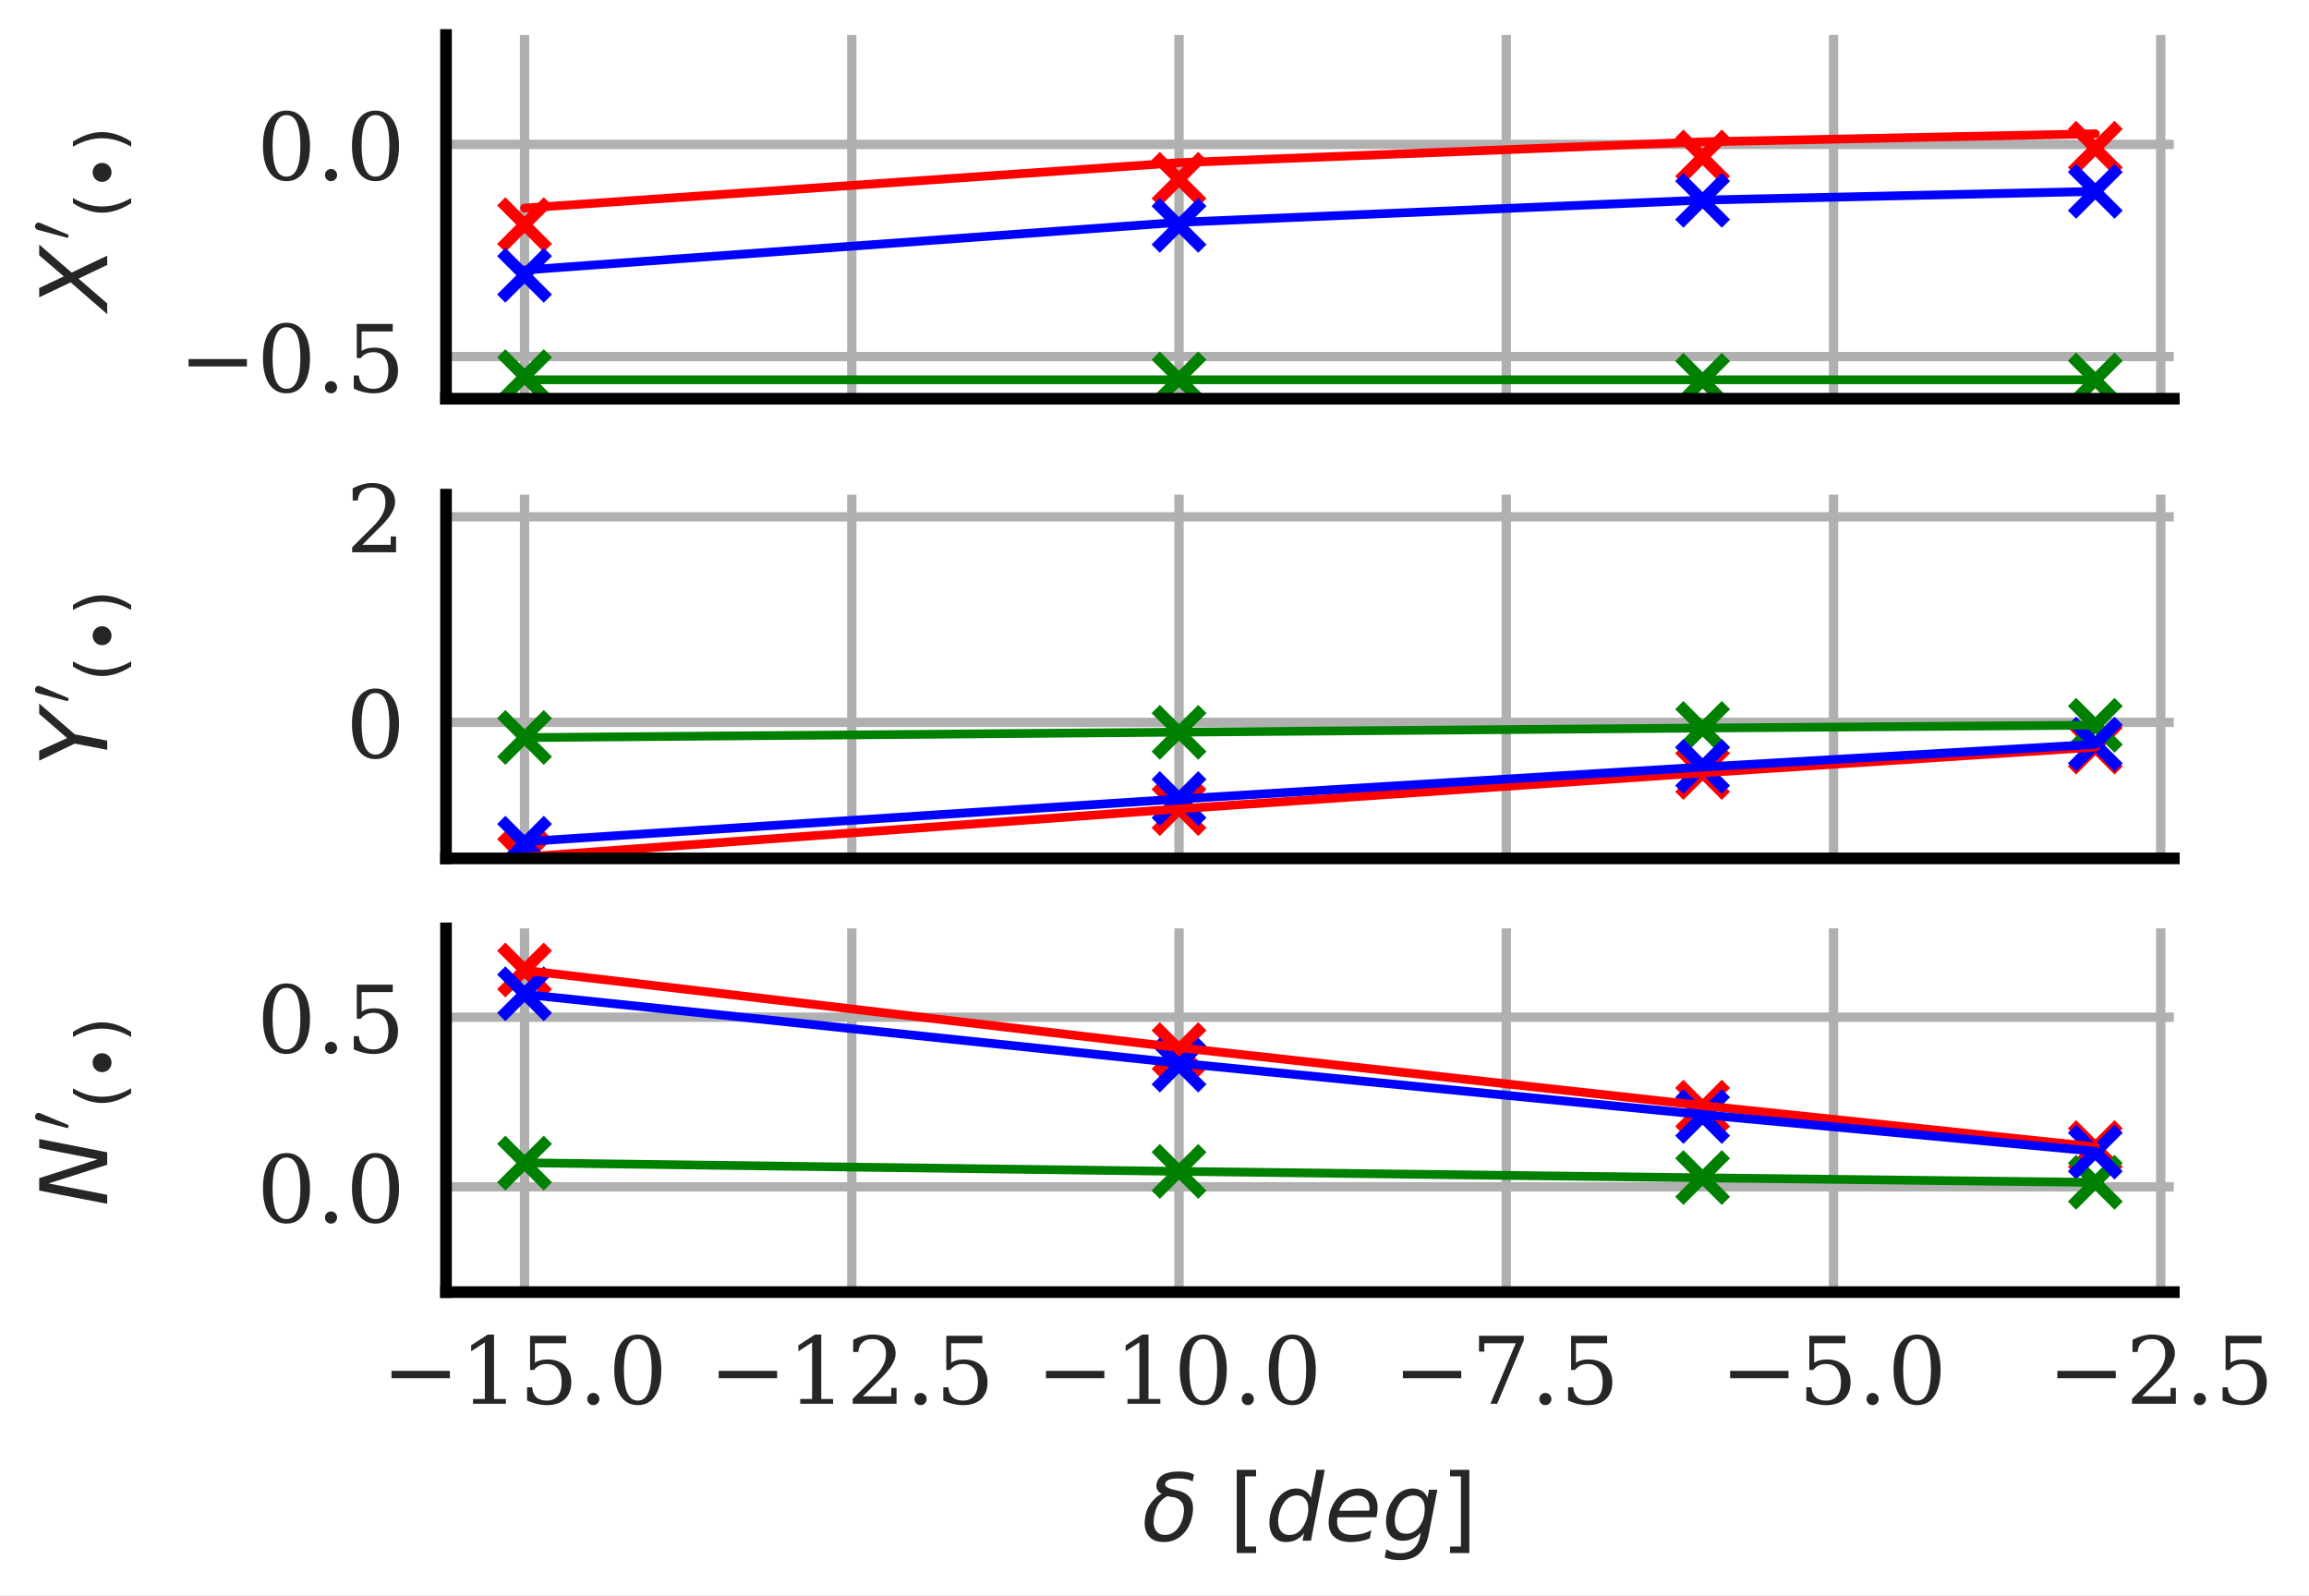
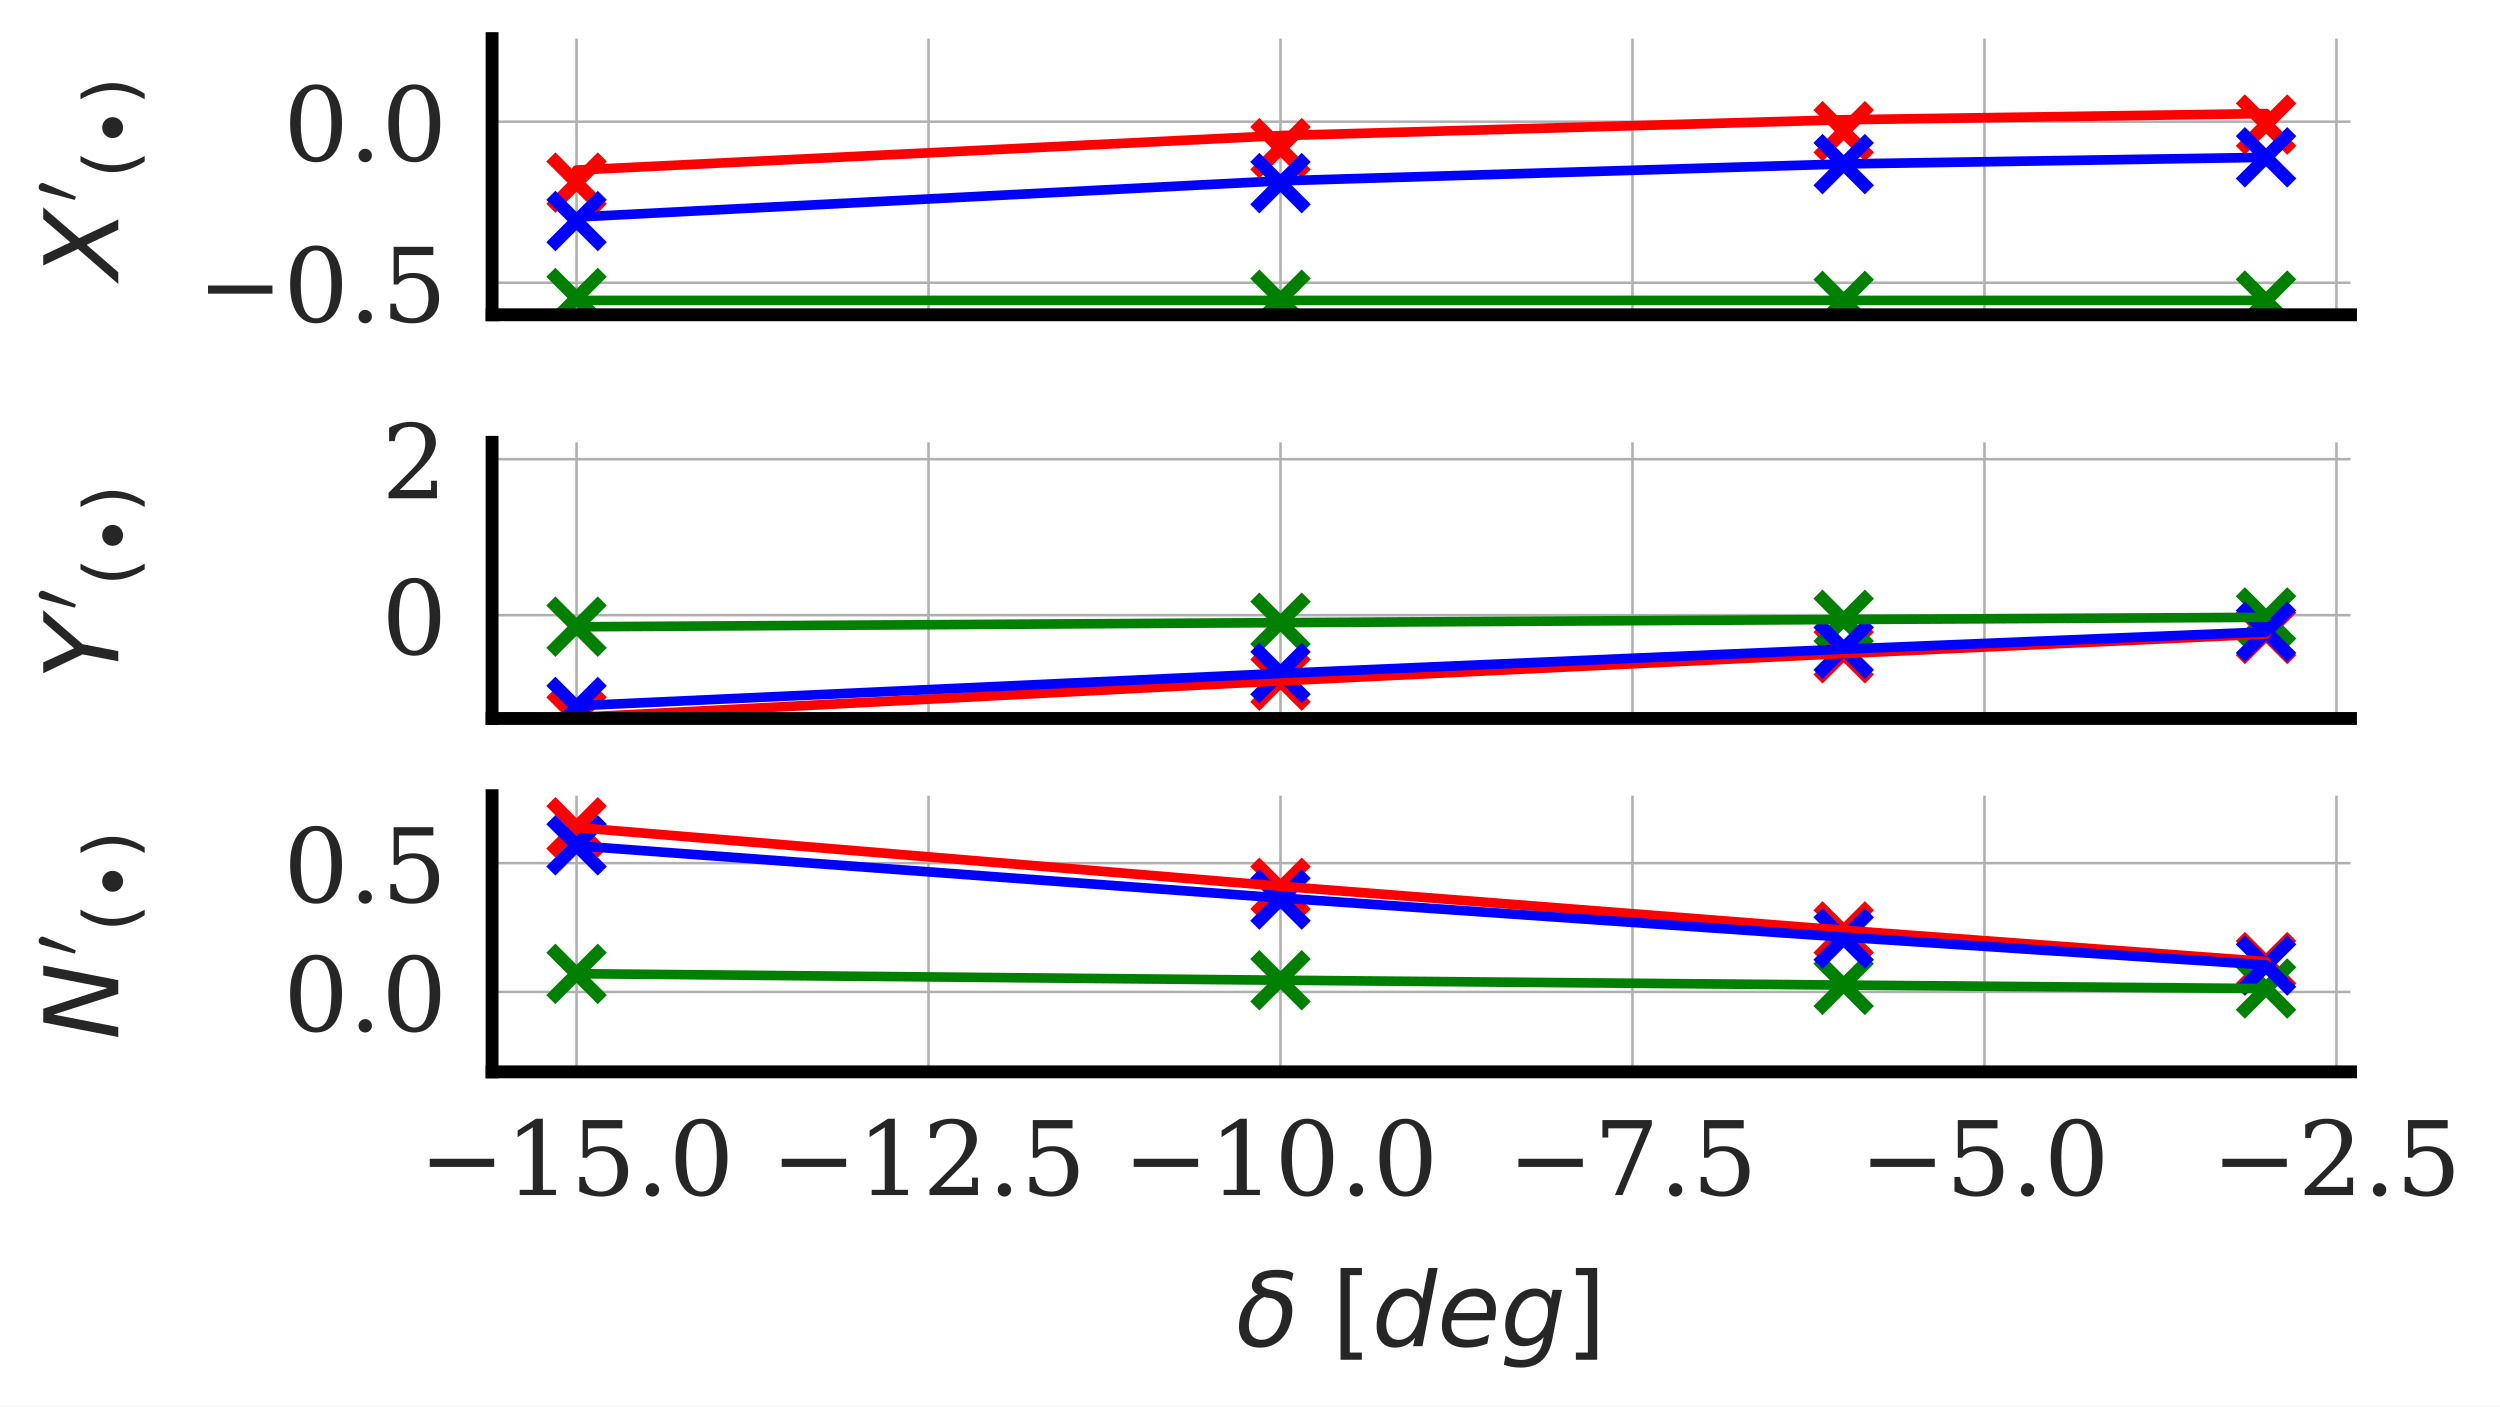
- <svg xmlns="http://www.w3.org/2000/svg" xmlns:xlink="http://www.w3.org/1999/xlink" width="198pt" height="136.8pt" viewBox="0 0 198 136.8" version="1.1">
+ <svg xmlns="http://www.w3.org/2000/svg" xmlns:xlink="http://www.w3.org/1999/xlink" width="194.31pt" height="109.312pt" viewBox="0 0 194.31 109.312" version="1.1">
  <defs>
    <style type="text/css">*{stroke-linejoin: round; stroke-linecap: butt}</style>
  </defs>
  <g id="figure_1">
    <g id="patch_1">
-       <path d="M 0 136.8  L 198 136.8  L 198 0  L 0 0  z " style="fill: #ffffff" />
+       <path d="M 0 109.312  L 194.31 109.312  L 194.31 0  L 0 0  z " style="fill: #ffffff" />
    </g>
    <g id="axes_1">
      <g id="patch_2">
-         <path d="M 38.246 34.19  L 186.409 34.19  L 186.409 3  L 38.246 3  z " style="fill: #ffffff" />
+         <path d="M 38.246 24.465  L 182.691 24.465  L 182.691 3  L 38.246 3  z " style="fill: #ffffff" />
      </g>
      <g id="matplotlib.axis_1">
        <g id="xtick_1">
          <g id="line2d_1">
-             <path d="M 44.981 34.19  L 44.981 3  " clip-path="url(#p1527bfca2c)" style="fill: none; stroke: #b0b0b0; stroke-width: 0.8; stroke-linecap: round" />
+             <path d="M 44.812 24.465  L 44.812 3  " clip-path="url(#pb68759ccdf)" style="fill: none; stroke: #b0b0b0; stroke-width: 0.2; stroke-linecap: round" />
          </g>
          <g id="line2d_2" />
        </g>
        <g id="xtick_2">
          <g id="line2d_3">
-             <path d="M 73.042 34.19  L 73.042 3  " clip-path="url(#p1527bfca2c)" style="fill: none; stroke: #b0b0b0; stroke-width: 0.8; stroke-linecap: round" />
+             <path d="M 72.169 24.465  L 72.169 3  " clip-path="url(#pb68759ccdf)" style="fill: none; stroke: #b0b0b0; stroke-width: 0.2; stroke-linecap: round" />
          </g>
          <g id="line2d_4" />
        </g>
        <g id="xtick_3">
          <g id="line2d_5">
-             <path d="M 101.103 34.19  L 101.103 3  " clip-path="url(#p1527bfca2c)" style="fill: none; stroke: #b0b0b0; stroke-width: 0.8; stroke-linecap: round" />
+             <path d="M 99.526 24.465  L 99.526 3  " clip-path="url(#pb68759ccdf)" style="fill: none; stroke: #b0b0b0; stroke-width: 0.2; stroke-linecap: round" />
          </g>
          <g id="line2d_6" />
        </g>
        <g id="xtick_4">
          <g id="line2d_7">
-             <path d="M 129.165 34.19  L 129.165 3  " clip-path="url(#p1527bfca2c)" style="fill: none; stroke: #b0b0b0; stroke-width: 0.8; stroke-linecap: round" />
+             <path d="M 126.883 24.465  L 126.883 3  " clip-path="url(#pb68759ccdf)" style="fill: none; stroke: #b0b0b0; stroke-width: 0.2; stroke-linecap: round" />
          </g>
          <g id="line2d_8" />
        </g>
        <g id="xtick_5">
          <g id="line2d_9">
-             <path d="M 157.226 34.19  L 157.226 3  " clip-path="url(#p1527bfca2c)" style="fill: none; stroke: #b0b0b0; stroke-width: 0.8; stroke-linecap: round" />
+             <path d="M 154.24 24.465  L 154.24 3  " clip-path="url(#pb68759ccdf)" style="fill: none; stroke: #b0b0b0; stroke-width: 0.2; stroke-linecap: round" />
          </g>
          <g id="line2d_10" />
        </g>
        <g id="xtick_6">
          <g id="line2d_11">
-             <path d="M 185.287 34.19  L 185.287 3  " clip-path="url(#p1527bfca2c)" style="fill: none; stroke: #b0b0b0; stroke-width: 0.8; stroke-linecap: round" />
+             <path d="M 181.597 24.465  L 181.597 3  " clip-path="url(#pb68759ccdf)" style="fill: none; stroke: #b0b0b0; stroke-width: 0.2; stroke-linecap: round" />
          </g>
          <g id="line2d_12" />
        </g>
      </g>
      <g id="matplotlib.axis_2">
        <g id="ytick_1">
          <g id="line2d_13">
-             <path d="M 38.246 30.574  L 186.409 30.574  " clip-path="url(#p1527bfca2c)" style="fill: none; stroke: #b0b0b0; stroke-width: 0.8; stroke-linecap: round" />
+             <path d="M 38.246 21.976  L 182.691 21.976  " clip-path="url(#pb68759ccdf)" style="fill: none; stroke: #b0b0b0; stroke-width: 0.2; stroke-linecap: round" />
          </g>
          <g id="line2d_14" />
          <g id="text_1">
-             <g style="fill: #262626" transform="translate(15.32024 33.61301) scale(0.08 -0.08)">
+             <g style="fill: #262626" transform="translate(15.32024 25.01578) scale(0.08 -0.08)">
              <defs>
                <path id="DejaVuSerif-2212" d="M 678 2259  L 4684 2259  L 4684 1753  L 678 1753  L 678 2259  z " transform="scale(0.015625)" />
                <path id="DejaVuSerif-30" d="M 2034 219  Q 2513 219 2750 744  Q 2988 1269 2988 2328  Q 2988 3391 2750 3916  Q 2513 4441 2034 4441  Q 1556 4441 1318 3916  Q 1081 3391 1081 2328  Q 1081 1269 1318 744  Q 1556 219 2034 219  z M 2034 -91  Q 1275 -91 848 546  Q 422 1184 422 2328  Q 422 3475 848 4112  Q 1275 4750 2034 4750  Q 2797 4750 3222 4112  Q 3647 3475 3647 2328  Q 3647 1184 3222 546  Q 2797 -91 2034 -91  z " transform="scale(0.015625)" />
                <path id="DejaVuSerif-2e" d="M 603 325  Q 603 500 722 622  Q 841 744 1019 744  Q 1191 744 1312 622  Q 1434 500 1434 325  Q 1434 153 1312 31  Q 1191 -91 1019 -91  Q 841 -91 722 29  Q 603 150 603 325  z " transform="scale(0.015625)" />
                <path id="DejaVuSerif-35" d="M 3219 4666  L 3219 4153  L 1081 4153  L 1081 2816  Q 1244 2928 1461 2984  Q 1678 3041 1947 3041  Q 2703 3041 3140 2622  Q 3578 2203 3578 1478  Q 3578 738 3136 323  Q 2694 -91 1894 -91  Q 1572 -91 1234 -12  Q 897 66 544 225  L 544 1131  L 897 1131  Q 925 688 1179 453  Q 1434 219 1894 219  Q 2388 219 2653 544  Q 2919 869 2919 1478  Q 2919 2084 2655 2407  Q 2391 2731 1894 2731  Q 1613 2731 1398 2631  Q 1184 2531 1019 2322  L 750 2322  L 750 4666  L 3219 4666  z " transform="scale(0.015625)" />
              </defs>
              <use xlink:href="#DejaVuSerif-2212" />
              <use xlink:href="#DejaVuSerif-30" x="83.789" />
              <use xlink:href="#DejaVuSerif-2e" x="147.412" />
              <use xlink:href="#DejaVuSerif-35" x="179.199" />
            </g>
          </g>
        </g>
        <g id="ytick_2">
          <g id="line2d_15">
-             <path d="M 38.246 12.381  L 186.409 12.381  " clip-path="url(#p1527bfca2c)" style="fill: none; stroke: #b0b0b0; stroke-width: 0.8; stroke-linecap: round" />
+             <path d="M 38.246 9.456  L 182.691 9.456  " clip-path="url(#pb68759ccdf)" style="fill: none; stroke: #b0b0b0; stroke-width: 0.2; stroke-linecap: round" />
          </g>
          <g id="line2d_16" />
          <g id="text_2">
-             <g style="fill: #262626" transform="translate(22.02399 15.42047) scale(0.08 -0.08)">
+             <g style="fill: #262626" transform="translate(22.02399 12.49557) scale(0.08 -0.08)">
              <use xlink:href="#DejaVuSerif-30" />
              <use xlink:href="#DejaVuSerif-2e" x="63.623" />
              <use xlink:href="#DejaVuSerif-30" x="95.41" />
            </g>
          </g>
        </g>
        <g id="text_3">
-           <g style="fill: #262626" transform="translate(9.24024 26.59511) rotate(-90) scale(0.08 -0.08)">
+           <g style="fill: #262626" transform="translate(9.24024 21.73271) rotate(-90) scale(0.08 -0.08)">
            <defs>
              <path id="DejaVuSans-Oblique-58" d="M 878 4666  L 1516 4666  L 2316 2981  L 3763 4666  L 4500 4666  L 2578 2438  L 3738 0  L 3103 0  L 2163 1966  L 459 0  L -275 0  L 1906 2509  L 878 4666  z " transform="scale(0.015625)" />
              <path id="Cmsy10-30" d="M 225 347  Q 184 359 184 409  L 966 3316  Q 1003 3434 1093 3506  Q 1184 3578 1300 3578  Q 1450 3578 1564 3479  Q 1678 3381 1678 3231  Q 1678 3166 1644 3084  L 488 319  Q 466 275 428 275  Q 394 275 320 306  Q 247 338 225 347  z " transform="scale(0.015625)" />
              <path id="DejaVuSans-28" d="M 1984 4856  Q 1566 4138 1362 3434  Q 1159 2731 1159 2009  Q 1159 1288 1364 580  Q 1569 -128 1984 -844  L 1484 -844  Q 1016 -109 783 600  Q 550 1309 550 2009  Q 550 2706 781 3412  Q 1013 4119 1484 4856  L 1984 4856  z " transform="scale(0.015625)" />
              <path id="DejaVuSans-2219" d="M 1075 2006  Q 1075 2394 1345 2661  Q 1616 2928 2009 2928  Q 2397 2928 2664 2661  Q 2931 2394 2931 2006  Q 2931 1616 2662 1347  Q 2394 1078 2003 1078  Q 1613 1078 1344 1347  Q 1075 1616 1075 2006  z " transform="scale(0.015625)" />
              <path id="DejaVuSans-29" d="M 513 4856  L 1013 4856  Q 1481 4119 1714 3412  Q 1947 2706 1947 2009  Q 1947 1309 1714 600  Q 1481 -109 1013 -844  L 513 -844  Q 928 -128 1133 580  Q 1338 1288 1338 2009  Q 1338 2731 1133 3434  Q 928 4138 513 4856  z " transform="scale(0.015625)" />
            </defs>
            <use xlink:href="#DejaVuSans-Oblique-58" transform="translate(0 0.584375)" />
            <use xlink:href="#Cmsy10-30" transform="translate(75.52263 38.86563) scale(0.7)" />
            <use xlink:href="#DejaVuSans-28" transform="translate(98.4572 -15.82188) scale(0.7)" />
            <use xlink:href="#DejaVuSans-2219" transform="translate(125.7668 -15.82188) scale(0.7)" />
            <use xlink:href="#DejaVuSans-29" transform="translate(169.5851 -15.82188) scale(0.7)" />
          </g>
        </g>
      </g>
      <g id="line2d_17">
        <defs>
-           <path id="m08613c23c7" d="M -2 2  L 2 -2  M -2 -2  L 2 2  " style="stroke: #ff0000" />
+           <path id="m7dac3beb06" d="M -2 2  L 2 -2  M -2 -2  L 2 2  " style="stroke: #ff0000" />
        </defs>
-         <g clip-path="url(#p1527bfca2c)">
-           <use xlink:href="#m08613c23c7" x="44.981" y="19.266" style="fill: #ff0000; stroke: #ff0000" />
-           <use xlink:href="#m08613c23c7" x="101.103" y="15.372" style="fill: #ff0000; stroke: #ff0000" />
-           <use xlink:href="#m08613c23c7" x="146.001" y="13.461" style="fill: #ff0000; stroke: #ff0000" />
-           <use xlink:href="#m08613c23c7" x="179.675" y="12.711" style="fill: #ff0000; stroke: #ff0000" />
+         <g clip-path="url(#pb68759ccdf)">
+           <use xlink:href="#m7dac3beb06" x="44.812" y="14.194" style="fill: #ff0000; stroke: #ff0000" />
+           <use xlink:href="#m7dac3beb06" x="99.526" y="11.515" style="fill: #ff0000; stroke: #ff0000" />
+           <use xlink:href="#m7dac3beb06" x="143.297" y="10.199" style="fill: #ff0000; stroke: #ff0000" />
+           <use xlink:href="#m7dac3beb06" x="176.125" y="9.683" style="fill: #ff0000; stroke: #ff0000" />
        </g>
      </g>
      <g id="line2d_18">
        <defs>
-           <path id="mf0e6bd041f" d="M -2 2  L 2 -2  M -2 -2  L 2 2  " style="stroke: #008000" />
+           <path id="m45fea2bb9d" d="M -2 2  L 2 -2  M -2 -2  L 2 2  " style="stroke: #008000" />
        </defs>
-         <g clip-path="url(#p1527bfca2c)">
-           <use xlink:href="#mf0e6bd041f" x="44.981" y="32.297" style="fill: #008000; stroke: #008000" />
-           <use xlink:href="#mf0e6bd041f" x="101.103" y="32.495" style="fill: #008000; stroke: #008000" />
-           <use xlink:href="#mf0e6bd041f" x="146.001" y="32.618" style="fill: #008000; stroke: #008000" />
-           <use xlink:href="#mf0e6bd041f" x="179.675" y="32.587" style="fill: #008000; stroke: #008000" />
+         <g clip-path="url(#pb68759ccdf)">
+           <use xlink:href="#m45fea2bb9d" x="44.812" y="23.162" style="fill: #008000; stroke: #008000" />
+           <use xlink:href="#m45fea2bb9d" x="99.526" y="23.299" style="fill: #008000; stroke: #008000" />
+           <use xlink:href="#m45fea2bb9d" x="143.297" y="23.383" style="fill: #008000; stroke: #008000" />
+           <use xlink:href="#m45fea2bb9d" x="176.125" y="23.362" style="fill: #008000; stroke: #008000" />
        </g>
      </g>
      <g id="line2d_19">
        <defs>
-           <path id="md9a1847c70" d="M -2 2  L 2 -2  M -2 -2  L 2 2  " style="stroke: #0000ff" />
+           <path id="md693ff957e" d="M -2 2  L 2 -2  M -2 -2  L 2 2  " style="stroke: #0000ff" />
        </defs>
-         <g clip-path="url(#p1527bfca2c)">
-           <use xlink:href="#md9a1847c70" x="44.981" y="23.605" style="fill: #0000ff; stroke: #0000ff" />
-           <use xlink:href="#md9a1847c70" x="101.103" y="19.323" style="fill: #0000ff; stroke: #0000ff" />
-           <use xlink:href="#md9a1847c70" x="146.001" y="17.177" style="fill: #0000ff; stroke: #0000ff" />
-           <use xlink:href="#md9a1847c70" x="179.675" y="16.407" style="fill: #0000ff; stroke: #0000ff" />
+         <g clip-path="url(#pb68759ccdf)">
+           <use xlink:href="#md693ff957e" x="44.812" y="17.18" style="fill: #0000ff; stroke: #0000ff" />
+           <use xlink:href="#md693ff957e" x="99.526" y="14.234" style="fill: #0000ff; stroke: #0000ff" />
+           <use xlink:href="#md693ff957e" x="143.297" y="12.757" style="fill: #0000ff; stroke: #0000ff" />
+           <use xlink:href="#md693ff957e" x="176.125" y="12.227" style="fill: #0000ff; stroke: #0000ff" />
        </g>
      </g>
      <g id="line2d_20">
-         <path d="M 44.981 17.844  L 101.103 13.951  L 146.001 12.164  L 179.675 11.47  " clip-path="url(#p1527bfca2c)" style="fill: none; stroke: #ff0000; stroke-width: 0.75; stroke-linecap: round" />
+         <path d="M 44.812 13.216  L 99.526 10.537  L 143.297 9.307  L 176.125 8.829  " clip-path="url(#pb68759ccdf)" style="fill: none; stroke: #ff0000; stroke-width: 0.75; stroke-linecap: round" />
      </g>
      <g id="line2d_21">
-         <path d="M 44.981 32.567  L 101.103 32.567  L 146.001 32.567  L 179.675 32.567  " clip-path="url(#p1527bfca2c)" style="fill: none; stroke: #008000; stroke-width: 0.75; stroke-linecap: round" />
+         <path d="M 44.812 23.348  L 99.526 23.348  L 143.297 23.348  L 176.125 23.348  " clip-path="url(#pb68759ccdf)" style="fill: none; stroke: #008000; stroke-width: 0.75; stroke-linecap: round" />
      </g>
      <g id="line2d_22">
-         <path d="M 44.981 23.155  L 101.103 19.062  L 146.001 17.158  L 179.675 16.411  " clip-path="url(#p1527bfca2c)" style="fill: none; stroke: #0000ff; stroke-width: 0.75; stroke-linecap: round" />
+         <path d="M 44.812 16.871  L 99.526 14.054  L 143.297 12.743  L 176.125 12.229  " clip-path="url(#pb68759ccdf)" style="fill: none; stroke: #0000ff; stroke-width: 0.75; stroke-linecap: round" />
      </g>
      <g id="patch_3">
-         <path d="M 38.246 34.19  L 38.246 3  " style="fill: none; stroke: #000000; stroke-linejoin: miter; stroke-linecap: square" />
+         <path d="M 38.246 24.465  L 38.246 3  " style="fill: none; stroke: #000000; stroke-linejoin: miter; stroke-linecap: square" />
      </g>
      <g id="patch_4">
-         <path d="M 38.246 34.19  L 186.409 34.19  " style="fill: none; stroke: #000000; stroke-linejoin: miter; stroke-linecap: square" />
+         <path d="M 38.246 24.465  L 182.691 24.465  " style="fill: none; stroke: #000000; stroke-linejoin: miter; stroke-linecap: square" />
      </g>
    </g>
    <g id="axes_2">
      <g id="patch_5">
-         <path d="M 38.246 73.607  L 186.409 73.607  L 186.409 42.417  L 38.246 42.417  z " style="fill: #ffffff" />
+         <path d="M 38.246 55.843  L 182.691 55.843  L 182.691 34.378  L 38.246 34.378  z " style="fill: #ffffff" />
      </g>
      <g id="matplotlib.axis_3">
        <g id="xtick_7">
          <g id="line2d_23">
-             <path d="M 44.981 73.607  L 44.981 42.417  " clip-path="url(#p1e0fc06518)" style="fill: none; stroke: #b0b0b0; stroke-width: 0.8; stroke-linecap: round" />
+             <path d="M 44.812 55.843  L 44.812 34.378  " clip-path="url(#p99aa8be9e6)" style="fill: none; stroke: #b0b0b0; stroke-width: 0.2; stroke-linecap: round" />
          </g>
          <g id="line2d_24" />
        </g>
        <g id="xtick_8">
          <g id="line2d_25">
-             <path d="M 73.042 73.607  L 73.042 42.417  " clip-path="url(#p1e0fc06518)" style="fill: none; stroke: #b0b0b0; stroke-width: 0.8; stroke-linecap: round" />
+             <path d="M 72.169 55.843  L 72.169 34.378  " clip-path="url(#p99aa8be9e6)" style="fill: none; stroke: #b0b0b0; stroke-width: 0.2; stroke-linecap: round" />
          </g>
          <g id="line2d_26" />
        </g>
        <g id="xtick_9">
          <g id="line2d_27">
-             <path d="M 101.103 73.607  L 101.103 42.417  " clip-path="url(#p1e0fc06518)" style="fill: none; stroke: #b0b0b0; stroke-width: 0.8; stroke-linecap: round" />
+             <path d="M 99.526 55.843  L 99.526 34.378  " clip-path="url(#p99aa8be9e6)" style="fill: none; stroke: #b0b0b0; stroke-width: 0.2; stroke-linecap: round" />
          </g>
          <g id="line2d_28" />
        </g>
        <g id="xtick_10">
          <g id="line2d_29">
-             <path d="M 129.165 73.607  L 129.165 42.417  " clip-path="url(#p1e0fc06518)" style="fill: none; stroke: #b0b0b0; stroke-width: 0.8; stroke-linecap: round" />
+             <path d="M 126.883 55.843  L 126.883 34.378  " clip-path="url(#p99aa8be9e6)" style="fill: none; stroke: #b0b0b0; stroke-width: 0.2; stroke-linecap: round" />
          </g>
          <g id="line2d_30" />
        </g>
        <g id="xtick_11">
          <g id="line2d_31">
-             <path d="M 157.226 73.607  L 157.226 42.417  " clip-path="url(#p1e0fc06518)" style="fill: none; stroke: #b0b0b0; stroke-width: 0.8; stroke-linecap: round" />
+             <path d="M 154.24 55.843  L 154.24 34.378  " clip-path="url(#p99aa8be9e6)" style="fill: none; stroke: #b0b0b0; stroke-width: 0.2; stroke-linecap: round" />
          </g>
          <g id="line2d_32" />
        </g>
        <g id="xtick_12">
          <g id="line2d_33">
-             <path d="M 185.287 73.607  L 185.287 42.417  " clip-path="url(#p1e0fc06518)" style="fill: none; stroke: #b0b0b0; stroke-width: 0.8; stroke-linecap: round" />
+             <path d="M 181.597 55.843  L 181.597 34.378  " clip-path="url(#p99aa8be9e6)" style="fill: none; stroke: #b0b0b0; stroke-width: 0.2; stroke-linecap: round" />
          </g>
          <g id="line2d_34" />
        </g>
      </g>
      <g id="matplotlib.axis_4">
        <g id="ytick_3">
          <g id="line2d_35">
-             <path d="M 38.246 61.939  L 186.409 61.939  " clip-path="url(#p1e0fc06518)" style="fill: none; stroke: #b0b0b0; stroke-width: 0.8; stroke-linecap: round" />
+             <path d="M 38.246 47.814  L 182.691 47.814  " clip-path="url(#p99aa8be9e6)" style="fill: none; stroke: #b0b0b0; stroke-width: 0.2; stroke-linecap: round" />
          </g>
          <g id="line2d_36" />
          <g id="text_4">
-             <g style="fill: #262626" transform="translate(29.65649 64.97863) scale(0.08 -0.08)">
+             <g style="fill: #262626" transform="translate(29.65649 50.85292) scale(0.08 -0.08)">
              <use xlink:href="#DejaVuSerif-30" />
            </g>
          </g>
        </g>
        <g id="ytick_4">
          <g id="line2d_37">
-             <path d="M 38.246 44.319  L 186.409 44.319  " clip-path="url(#p1e0fc06518)" style="fill: none; stroke: #b0b0b0; stroke-width: 0.8; stroke-linecap: round" />
+             <path d="M 38.246 35.687  L 182.691 35.687  " clip-path="url(#p99aa8be9e6)" style="fill: none; stroke: #b0b0b0; stroke-width: 0.2; stroke-linecap: round" />
          </g>
          <g id="line2d_38" />
          <g id="text_5">
-             <g style="fill: #262626" transform="translate(29.65649 47.35804) scale(0.08 -0.08)">
+             <g style="fill: #262626" transform="translate(29.65649 38.72634) scale(0.08 -0.08)">
              <defs>
                <path id="DejaVuSerif-32" d="M 819 3553  L 469 3553  L 469 4384  Q 803 4563 1142 4656  Q 1481 4750 1806 4750  Q 2534 4750 2956 4397  Q 3378 4044 3378 3438  Q 3378 2753 2422 1800  Q 2347 1728 2309 1691  L 1131 513  L 3078 513  L 3078 1088  L 3444 1088  L 3444 0  L 434 0  L 434 341  L 1850 1753  Q 2319 2222 2519 2614  Q 2719 3006 2719 3438  Q 2719 3909 2473 4175  Q 2228 4441 1797 4441  Q 1350 4441 1106 4219  Q 863 3997 819 3553  z " transform="scale(0.015625)" />
              </defs>
              <use xlink:href="#DejaVuSerif-32" />
            </g>
          </g>
        </g>
        <g id="text_6">
-           <g style="fill: #262626" transform="translate(9.24024 65.73218) rotate(-90) scale(0.08 -0.08)">
+           <g style="fill: #262626" transform="translate(9.24024 52.83091) rotate(-90) scale(0.08 -0.08)">
            <defs>
              <path id="DejaVuSans-Oblique-59" d="M 403 4666  L 1081 4666  L 1953 2747  L 3616 4666  L 4325 4666  L 2209 2222  L 1778 0  L 1147 0  L 1575 2222  L 403 4666  z " transform="scale(0.015625)" />
            </defs>
            <use xlink:href="#DejaVuSans-Oblique-59" transform="translate(0 0.584375)" />
            <use xlink:href="#Cmsy10-30" transform="translate(68.10076 38.86563) scale(0.7)" />
            <use xlink:href="#DejaVuSans-28" transform="translate(91.03533 -15.82188) scale(0.7)" />
            <use xlink:href="#DejaVuSans-2219" transform="translate(118.3449 -15.82188) scale(0.7)" />
            <use xlink:href="#DejaVuSans-29" transform="translate(162.1633 -15.82188) scale(0.7)" />
          </g>
        </g>
      </g>
      <g id="line2d_39">
-         <g clip-path="url(#p1e0fc06518)">
-           <use xlink:href="#m08613c23c7" x="44.981" y="73.607" style="fill: #ff0000; stroke: #ff0000" />
-           <use xlink:href="#m08613c23c7" x="101.103" y="69.336" style="fill: #ff0000; stroke: #ff0000" />
-           <use xlink:href="#m08613c23c7" x="146.001" y="66.242" style="fill: #ff0000; stroke: #ff0000" />
-           <use xlink:href="#m08613c23c7" x="179.675" y="64.062" style="fill: #ff0000; stroke: #ff0000" />
+         <g clip-path="url(#p99aa8be9e6)">
+           <use xlink:href="#m7dac3beb06" x="44.812" y="55.843" style="fill: #ff0000; stroke: #ff0000" />
+           <use xlink:href="#m7dac3beb06" x="99.526" y="52.904" style="fill: #ff0000; stroke: #ff0000" />
+           <use xlink:href="#m7dac3beb06" x="143.297" y="50.775" style="fill: #ff0000; stroke: #ff0000" />
+           <use xlink:href="#m7dac3beb06" x="176.125" y="49.274" style="fill: #ff0000; stroke: #ff0000" />
        </g>
      </g>
      <g id="line2d_40">
-         <g clip-path="url(#p1e0fc06518)">
-           <use xlink:href="#mf0e6bd041f" x="44.981" y="63.239" style="fill: #008000; stroke: #008000" />
-           <use xlink:href="#mf0e6bd041f" x="101.103" y="62.799" style="fill: #008000; stroke: #008000" />
-           <use xlink:href="#mf0e6bd041f" x="146.001" y="62.462" style="fill: #008000; stroke: #008000" />
-           <use xlink:href="#mf0e6bd041f" x="179.675" y="62.194" style="fill: #008000; stroke: #008000" />
+         <g clip-path="url(#p99aa8be9e6)">
+           <use xlink:href="#m45fea2bb9d" x="44.812" y="48.708" style="fill: #008000; stroke: #008000" />
+           <use xlink:href="#m45fea2bb9d" x="99.526" y="48.405" style="fill: #008000; stroke: #008000" />
+           <use xlink:href="#m45fea2bb9d" x="143.297" y="48.173" style="fill: #008000; stroke: #008000" />
+           <use xlink:href="#m45fea2bb9d" x="176.125" y="47.989" style="fill: #008000; stroke: #008000" />
        </g>
      </g>
      <g id="line2d_41">
-         <g clip-path="url(#p1e0fc06518)">
-           <use xlink:href="#md9a1847c70" x="44.981" y="72.307" style="fill: #0000ff; stroke: #0000ff" />
-           <use xlink:href="#md9a1847c70" x="101.103" y="68.477" style="fill: #0000ff; stroke: #0000ff" />
-           <use xlink:href="#md9a1847c70" x="146.001" y="65.72" style="fill: #0000ff; stroke: #0000ff" />
-           <use xlink:href="#md9a1847c70" x="179.675" y="63.807" style="fill: #0000ff; stroke: #0000ff" />
+         <g clip-path="url(#p99aa8be9e6)">
+           <use xlink:href="#md693ff957e" x="44.812" y="54.949" style="fill: #0000ff; stroke: #0000ff" />
+           <use xlink:href="#md693ff957e" x="99.526" y="52.313" style="fill: #0000ff; stroke: #0000ff" />
+           <use xlink:href="#md693ff957e" x="143.297" y="50.415" style="fill: #0000ff; stroke: #0000ff" />
+           <use xlink:href="#md693ff957e" x="176.125" y="49.099" style="fill: #0000ff; stroke: #0000ff" />
        </g>
      </g>
      <g id="line2d_42">
-         <path d="M 44.981 73.483  L 101.103 69.359  L 146.001 66.269  L 179.675 64.071  " clip-path="url(#p1e0fc06518)" style="fill: none; stroke: #ff0000; stroke-width: 0.75; stroke-linecap: round" />
+         <path d="M 44.812 55.758  L 99.526 52.92  L 143.297 50.794  L 176.125 49.281  " clip-path="url(#p99aa8be9e6)" style="fill: none; stroke: #ff0000; stroke-width: 0.75; stroke-linecap: round" />
      </g>
      <g id="line2d_43">
-         <path d="M 44.981 63.251  L 101.103 62.783  L 146.001 62.431  L 179.675 62.182  " clip-path="url(#p1e0fc06518)" style="fill: none; stroke: #008000; stroke-width: 0.75; stroke-linecap: round" />
+         <path d="M 44.812 48.717  L 99.526 48.394  L 143.297 48.152  L 176.125 47.98  " clip-path="url(#p99aa8be9e6)" style="fill: none; stroke: #008000; stroke-width: 0.75; stroke-linecap: round" />
      </g>
      <g id="line2d_44">
-         <path d="M 44.981 72.171  L 101.103 68.516  L 146.001 65.777  L 179.675 63.829  " clip-path="url(#p1e0fc06518)" style="fill: none; stroke: #0000ff; stroke-width: 0.75; stroke-linecap: round" />
+         <path d="M 44.812 54.855  L 99.526 52.34  L 143.297 50.455  L 176.125 49.114  " clip-path="url(#p99aa8be9e6)" style="fill: none; stroke: #0000ff; stroke-width: 0.75; stroke-linecap: round" />
      </g>
      <g id="patch_6">
-         <path d="M 38.246 73.607  L 38.246 42.417  " style="fill: none; stroke: #000000; stroke-linejoin: miter; stroke-linecap: square" />
+         <path d="M 38.246 55.843  L 38.246 34.378  " style="fill: none; stroke: #000000; stroke-linejoin: miter; stroke-linecap: square" />
      </g>
      <g id="patch_7">
-         <path d="M 38.246 73.607  L 186.409 73.607  " style="fill: none; stroke: #000000; stroke-linejoin: miter; stroke-linecap: square" />
+         <path d="M 38.246 55.843  L 182.691 55.843  " style="fill: none; stroke: #000000; stroke-linejoin: miter; stroke-linecap: square" />
      </g>
    </g>
    <g id="axes_3">
      <g id="patch_8">
-         <path d="M 38.246 110.797  L 186.409 110.797  L 186.409 79.608  L 38.246 79.608  z " style="fill: #ffffff" />
+         <path d="M 38.246 83.309  L 182.691 83.309  L 182.691 61.844  L 38.246 61.844  z " style="fill: #ffffff" />
      </g>
      <g id="matplotlib.axis_5">
        <g id="xtick_13">
          <g id="line2d_45">
-             <path d="M 44.981 110.797  L 44.981 79.608  " clip-path="url(#p96ed646342)" style="fill: none; stroke: #b0b0b0; stroke-width: 0.8; stroke-linecap: round" />
+             <path d="M 44.812 83.309  L 44.812 61.844  " clip-path="url(#p2317b52f7e)" style="fill: none; stroke: #b0b0b0; stroke-width: 0.2; stroke-linecap: round" />
          </g>
          <g id="line2d_46" />
          <g id="text_7">
-             <g style="fill: #262626" transform="translate(32.72304 120.376) scale(0.08 -0.08)">
+             <g style="fill: #262626" transform="translate(32.55402 92.88756) scale(0.08 -0.08)">
              <defs>
                <path id="DejaVuSerif-31" d="M 909 0  L 909 331  L 1722 331  L 1722 4213  L 781 3603  L 781 4013  L 1919 4750  L 2350 4750  L 2350 331  L 3163 331  L 3163 0  L 909 0  z " transform="scale(0.015625)" />
              </defs>
              <use xlink:href="#DejaVuSerif-2212" />
              <use xlink:href="#DejaVuSerif-31" x="83.789" />
              <use xlink:href="#DejaVuSerif-35" x="147.412" />
              <use xlink:href="#DejaVuSerif-2e" x="211.035" />
              <use xlink:href="#DejaVuSerif-30" x="242.822" />
            </g>
          </g>
        </g>
        <g id="xtick_14">
          <g id="line2d_47">
-             <path d="M 73.042 110.797  L 73.042 79.608  " clip-path="url(#p96ed646342)" style="fill: none; stroke: #b0b0b0; stroke-width: 0.8; stroke-linecap: round" />
+             <path d="M 72.169 83.309  L 72.169 61.844  " clip-path="url(#p2317b52f7e)" style="fill: none; stroke: #b0b0b0; stroke-width: 0.2; stroke-linecap: round" />
          </g>
          <g id="line2d_48" />
          <g id="text_8">
-             <g style="fill: #262626" transform="translate(60.7842 120.376) scale(0.08 -0.08)">
+             <g style="fill: #262626" transform="translate(59.91092 92.88756) scale(0.08 -0.08)">
              <use xlink:href="#DejaVuSerif-2212" />
              <use xlink:href="#DejaVuSerif-31" x="83.789" />
              <use xlink:href="#DejaVuSerif-32" x="147.412" />
              <use xlink:href="#DejaVuSerif-2e" x="211.035" />
              <use xlink:href="#DejaVuSerif-35" x="242.822" />
            </g>
          </g>
        </g>
        <g id="xtick_15">
          <g id="line2d_49">
-             <path d="M 101.103 110.797  L 101.103 79.608  " clip-path="url(#p96ed646342)" style="fill: none; stroke: #b0b0b0; stroke-width: 0.8; stroke-linecap: round" />
+             <path d="M 99.526 83.309  L 99.526 61.844  " clip-path="url(#p2317b52f7e)" style="fill: none; stroke: #b0b0b0; stroke-width: 0.2; stroke-linecap: round" />
          </g>
          <g id="line2d_50" />
          <g id="text_9">
-             <g style="fill: #262626" transform="translate(88.84535 120.376) scale(0.08 -0.08)">
+             <g style="fill: #262626" transform="translate(87.26781 92.88756) scale(0.08 -0.08)">
              <use xlink:href="#DejaVuSerif-2212" />
              <use xlink:href="#DejaVuSerif-31" x="83.789" />
              <use xlink:href="#DejaVuSerif-30" x="147.412" />
              <use xlink:href="#DejaVuSerif-2e" x="211.035" />
              <use xlink:href="#DejaVuSerif-30" x="242.822" />
            </g>
          </g>
        </g>
        <g id="xtick_16">
          <g id="line2d_51">
-             <path d="M 129.165 110.797  L 129.165 79.608  " clip-path="url(#p96ed646342)" style="fill: none; stroke: #b0b0b0; stroke-width: 0.8; stroke-linecap: round" />
+             <path d="M 126.883 83.309  L 126.883 61.844  " clip-path="url(#p2317b52f7e)" style="fill: none; stroke: #b0b0b0; stroke-width: 0.2; stroke-linecap: round" />
          </g>
          <g id="line2d_52" />
          <g id="text_10">
-             <g style="fill: #262626" transform="translate(119.4515 120.376) scale(0.08 -0.08)">
+             <g style="fill: #262626" transform="translate(117.1697 92.88756) scale(0.08 -0.08)">
              <defs>
                <path id="DejaVuSerif-37" d="M 3609 4347  L 1784 0  L 1319 0  L 3059 4153  L 903 4153  L 903 3578  L 538 3578  L 538 4666  L 3609 4666  L 3609 4347  z " transform="scale(0.015625)" />
              </defs>
              <use xlink:href="#DejaVuSerif-2212" />
              <use xlink:href="#DejaVuSerif-37" x="83.789" />
              <use xlink:href="#DejaVuSerif-2e" x="147.412" />
              <use xlink:href="#DejaVuSerif-35" x="179.199" />
            </g>
          </g>
        </g>
        <g id="xtick_17">
          <g id="line2d_53">
-             <path d="M 157.226 110.797  L 157.226 79.608  " clip-path="url(#p96ed646342)" style="fill: none; stroke: #b0b0b0; stroke-width: 0.8; stroke-linecap: round" />
+             <path d="M 154.24 83.309  L 154.24 61.844  " clip-path="url(#p2317b52f7e)" style="fill: none; stroke: #b0b0b0; stroke-width: 0.2; stroke-linecap: round" />
          </g>
          <g id="line2d_54" />
          <g id="text_11">
-             <g style="fill: #262626" transform="translate(147.5127 120.376) scale(0.08 -0.08)">
+             <g style="fill: #262626" transform="translate(144.5266 92.88756) scale(0.08 -0.08)">
              <use xlink:href="#DejaVuSerif-2212" />
              <use xlink:href="#DejaVuSerif-35" x="83.789" />
              <use xlink:href="#DejaVuSerif-2e" x="147.412" />
              <use xlink:href="#DejaVuSerif-30" x="179.199" />
            </g>
          </g>
        </g>
        <g id="xtick_18">
          <g id="line2d_55">
-             <path d="M 185.287 110.797  L 185.287 79.608  " clip-path="url(#p96ed646342)" style="fill: none; stroke: #b0b0b0; stroke-width: 0.8; stroke-linecap: round" />
+             <path d="M 181.597 83.309  L 181.597 61.844  " clip-path="url(#p2317b52f7e)" style="fill: none; stroke: #b0b0b0; stroke-width: 0.2; stroke-linecap: round" />
          </g>
          <g id="line2d_56" />
          <g id="text_12">
-             <g style="fill: #262626" transform="translate(175.5738 120.376) scale(0.08 -0.08)">
+             <g style="fill: #262626" transform="translate(171.8835 92.88756) scale(0.08 -0.08)">
              <use xlink:href="#DejaVuSerif-2212" />
              <use xlink:href="#DejaVuSerif-32" x="83.789" />
              <use xlink:href="#DejaVuSerif-2e" x="147.412" />
              <use xlink:href="#DejaVuSerif-35" x="179.199" />
            </g>
          </g>
        </g>
        <g id="text_13">
-           <g style="fill: #262626" transform="translate(97.92794 132.1198) scale(0.08 -0.08)">
+           <g style="fill: #262626" transform="translate(96.0687 104.6313) scale(0.08 -0.08)">
            <defs>
              <path id="DejaVuSans-Oblique-3b4" d="M 3472 4053  Q 3197 4272 2450 4272  Q 1659 4272 1588 3906  Q 1531 3619 2328 3469  Q 2953 3353 3253 3003  Q 3616 2581 3447 1716  Q 3284 888 2763 400  Q 2238 -91 1488 -91  Q 741 -91 406 400  Q 72 888 241 1747  Q 363 2384 891 2900  Q 1097 3100 1353 3213  Q 913 3459 1000 3900  Q 1166 4750 2544 4750  Q 3234 4750 3566 4531  L 3472 4053  z M 1753 3056  Q 1525 2966 1306 2738  Q 969 2384 847 1747  Q 722 1113 919 756  Q 1119 397 1584 397  Q 2044 397 2381 759  Q 2722 1122 2838 1716  Q 2956 2338 2731 2638  Q 2491 2959 2103 2994  Q 1906 3013 1753 3056  z " transform="scale(0.015625)" />
              <path id="DejaVuSerif-20" transform="scale(0.015625)" />
              <path id="DejaVuSans-5b" d="M 550 4863  L 1875 4863  L 1875 4416  L 1125 4416  L 1125 -397  L 1875 -397  L 1875 -844  L 550 -844  L 550 4863  z " transform="scale(0.015625)" />
              <path id="DejaVuSans-Oblique-64" d="M 2675 525  Q 2444 222 2128 65  Q 1813 -91 1428 -91  Q 903 -91 598 267  Q 294 625 294 1247  Q 294 1766 478 2236  Q 663 2706 1013 3078  Q 1244 3325 1534 3454  Q 1825 3584 2144 3584  Q 2481 3584 2739 3421  Q 2997 3259 3138 2956  L 3513 4863  L 4091 4863  L 3144 0  L 2566 0  L 2675 525  z M 891 1350  Q 891 897 1095 644  Q 1300 391 1663 391  Q 1931 391 2161 520  Q 2391 650 2566 903  Q 2750 1166 2856 1509  Q 2963 1853 2963 2188  Q 2963 2622 2758 2865  Q 2553 3109 2194 3109  Q 1922 3109 1687 2981  Q 1453 2853 1288 2613  Q 1106 2353 998 2009  Q 891 1666 891 1350  z " transform="scale(0.015625)" />
              <path id="DejaVuSans-Oblique-65" d="M 3078 2063  Q 3088 2113 3092 2166  Q 3097 2219 3097 2272  Q 3097 2653 2873 2875  Q 2650 3097 2266 3097  Q 1838 3097 1509 2826  Q 1181 2556 1013 2059  L 3078 2063  z M 3578 1613  L 903 1613  Q 884 1494 878 1425  Q 872 1356 872 1306  Q 872 872 1139 634  Q 1406 397 1894 397  Q 2269 397 2603 481  Q 2938 566 3225 728  L 3116 159  Q 2806 34 2476 -28  Q 2147 -91 1806 -91  Q 1078 -91 686 257  Q 294 606 294 1247  Q 294 1794 489 2264  Q 684 2734 1063 3103  Q 1306 3334 1642 3459  Q 1978 3584 2356 3584  Q 2950 3584 3301 3228  Q 3653 2872 3653 2272  Q 3653 2128 3634 1964  Q 3616 1800 3578 1613  z " transform="scale(0.015625)" />
              <path id="DejaVuSans-Oblique-67" d="M 3816 3500  L 3219 434  Q 3047 -456 2561 -893  Q 2075 -1331 1253 -1331  Q 950 -1331 690 -1286  Q 431 -1241 206 -1147  L 313 -588  Q 525 -725 762 -790  Q 1000 -856 1269 -856  Q 1816 -856 2167 -557  Q 2519 -259 2631 300  L 2681 563  Q 2441 288 2122 144  Q 1803 0 1434 0  Q 903 0 598 351  Q 294 703 294 1319  Q 294 1803 478 2267  Q 663 2731 997 3091  Q 1219 3328 1514 3456  Q 1809 3584 2131 3584  Q 2484 3584 2746 3420  Q 3009 3256 3138 2956  L 3238 3500  L 3816 3500  z M 2950 2216  Q 2950 2641 2750 2872  Q 2550 3103 2181 3103  Q 1953 3103 1747 3012  Q 1541 2922 1394 2759  Q 1156 2491 1023 2127  Q 891 1763 891 1375  Q 891 944 1092 712  Q 1294 481 1672 481  Q 2219 481 2584 976  Q 2950 1472 2950 2216  z " transform="scale(0.015625)" />
              <path id="DejaVuSans-5d" d="M 1947 4863  L 1947 -844  L 622 -844  L 622 -397  L 1369 -397  L 1369 4416  L 622 4416  L 622 4863  L 1947 4863  z " transform="scale(0.015625)" />
            </defs>
            <use xlink:href="#DejaVuSans-Oblique-3b4" transform="translate(0 0.015625)" />
            <use xlink:href="#DejaVuSerif-20" transform="translate(61.18164 0.015625)" />
            <use xlink:href="#DejaVuSans-5b" transform="translate(92.96875 0.015625)" />
            <use xlink:href="#DejaVuSans-Oblique-64" transform="translate(131.9824 0.015625)" />
            <use xlink:href="#DejaVuSans-Oblique-65" transform="translate(195.459 0.015625)" />
            <use xlink:href="#DejaVuSans-Oblique-67" transform="translate(256.9824 0.015625)" />
            <use xlink:href="#DejaVuSans-5d" transform="translate(320.459 0.015625)" />
          </g>
        </g>
      </g>
      <g id="matplotlib.axis_6">
        <g id="ytick_5">
          <g id="line2d_57">
-             <path d="M 38.246 101.772  L 186.409 101.772  " clip-path="url(#p96ed646342)" style="fill: none; stroke: #b0b0b0; stroke-width: 0.8; stroke-linecap: round" />
+             <path d="M 38.246 77.098  L 182.691 77.098  " clip-path="url(#p2317b52f7e)" style="fill: none; stroke: #b0b0b0; stroke-width: 0.2; stroke-linecap: round" />
          </g>
          <g id="line2d_58" />
          <g id="text_14">
-             <g style="fill: #262626" transform="translate(22.02399 104.8113) scale(0.08 -0.08)">
+             <g style="fill: #262626" transform="translate(22.02399 80.13688) scale(0.08 -0.08)">
              <use xlink:href="#DejaVuSerif-30" />
              <use xlink:href="#DejaVuSerif-2e" x="63.623" />
              <use xlink:href="#DejaVuSerif-30" x="95.41" />
            </g>
          </g>
        </g>
        <g id="ytick_6">
          <g id="line2d_59">
-             <path d="M 38.246 87.225  L 186.409 87.225  " clip-path="url(#p96ed646342)" style="fill: none; stroke: #b0b0b0; stroke-width: 0.8; stroke-linecap: round" />
+             <path d="M 38.246 67.087  L 182.691 67.087  " clip-path="url(#p2317b52f7e)" style="fill: none; stroke: #b0b0b0; stroke-width: 0.2; stroke-linecap: round" />
          </g>
          <g id="line2d_60" />
          <g id="text_15">
-             <g style="fill: #262626" transform="translate(22.02399 90.26478) scale(0.08 -0.08)">
+             <g style="fill: #262626" transform="translate(22.02399 70.12591) scale(0.08 -0.08)">
              <use xlink:href="#DejaVuSerif-30" />
              <use xlink:href="#DejaVuSerif-2e" x="63.623" />
              <use xlink:href="#DejaVuSerif-35" x="95.41" />
            </g>
          </g>
        </g>
        <g id="text_16">
-           <g style="fill: #262626" transform="translate(9.24024 103.4424) rotate(-90) scale(0.08 -0.08)">
+           <g style="fill: #262626" transform="translate(9.24024 80.81634) rotate(-90) scale(0.08 -0.08)">
            <defs>
              <path id="DejaVuSans-Oblique-4e" d="M 1081 4666  L 1931 4666  L 3219 666  L 4000 4666  L 4616 4666  L 3706 0  L 2853 0  L 1569 4025  L 788 0  L 172 0  L 1081 4666  z " transform="scale(0.015625)" />
            </defs>
            <use xlink:href="#DejaVuSans-Oblique-4e" transform="translate(0 0.584375)" />
            <use xlink:href="#Cmsy10-30" transform="translate(81.82146 38.86563) scale(0.7)" />
            <use xlink:href="#DejaVuSans-28" transform="translate(104.756 -15.82188) scale(0.7)" />
            <use xlink:href="#DejaVuSans-2219" transform="translate(132.0656 -15.82188) scale(0.7)" />
            <use xlink:href="#DejaVuSans-29" transform="translate(175.884 -15.82188) scale(0.7)" />
          </g>
        </g>
      </g>
      <g id="line2d_61">
-         <g clip-path="url(#p96ed646342)">
-           <use xlink:href="#m08613c23c7" x="44.981" y="83.178" style="fill: #ff0000; stroke: #ff0000" />
-           <use xlink:href="#m08613c23c7" x="101.103" y="90.007" style="fill: #ff0000; stroke: #ff0000" />
-           <use xlink:href="#m08613c23c7" x="146.001" y="94.939" style="fill: #ff0000; stroke: #ff0000" />
-           <use xlink:href="#m08613c23c7" x="179.675" y="98.404" style="fill: #ff0000; stroke: #ff0000" />
+         <g clip-path="url(#p2317b52f7e)">
+           <use xlink:href="#m7dac3beb06" x="44.812" y="64.301" style="fill: #ff0000; stroke: #ff0000" />
+           <use xlink:href="#m7dac3beb06" x="99.526" y="69.001" style="fill: #ff0000; stroke: #ff0000" />
+           <use xlink:href="#m7dac3beb06" x="143.297" y="72.395" style="fill: #ff0000; stroke: #ff0000" />
+           <use xlink:href="#m7dac3beb06" x="176.125" y="74.78" style="fill: #ff0000; stroke: #ff0000" />
        </g>
      </g>
      <g id="line2d_62">
-         <g clip-path="url(#p96ed646342)">
-           <use xlink:href="#mf0e6bd041f" x="44.981" y="99.734" style="fill: #008000; stroke: #008000" />
-           <use xlink:href="#mf0e6bd041f" x="101.103" y="100.448" style="fill: #008000; stroke: #008000" />
-           <use xlink:href="#mf0e6bd041f" x="146.001" y="100.974" style="fill: #008000; stroke: #008000" />
-           <use xlink:href="#mf0e6bd041f" x="179.675" y="101.384" style="fill: #008000; stroke: #008000" />
+         <g clip-path="url(#p2317b52f7e)">
+           <use xlink:href="#m45fea2bb9d" x="44.812" y="75.695" style="fill: #008000; stroke: #008000" />
+           <use xlink:href="#m45fea2bb9d" x="99.526" y="76.186" style="fill: #008000; stroke: #008000" />
+           <use xlink:href="#m45fea2bb9d" x="143.297" y="76.548" style="fill: #008000; stroke: #008000" />
+           <use xlink:href="#m45fea2bb9d" x="176.125" y="76.831" style="fill: #008000; stroke: #008000" />
        </g>
      </g>
      <g id="line2d_63">
-         <g clip-path="url(#p96ed646342)">
-           <use xlink:href="#md9a1847c70" x="44.981" y="85.216" style="fill: #0000ff; stroke: #0000ff" />
-           <use xlink:href="#md9a1847c70" x="101.103" y="91.332" style="fill: #0000ff; stroke: #0000ff" />
-           <use xlink:href="#md9a1847c70" x="146.001" y="95.737" style="fill: #0000ff; stroke: #0000ff" />
-           <use xlink:href="#md9a1847c70" x="179.675" y="98.792" style="fill: #0000ff; stroke: #0000ff" />
+         <g clip-path="url(#p2317b52f7e)">
+           <use xlink:href="#md693ff957e" x="44.812" y="65.703" style="fill: #0000ff; stroke: #0000ff" />
+           <use xlink:href="#md693ff957e" x="99.526" y="69.913" style="fill: #0000ff; stroke: #0000ff" />
+           <use xlink:href="#md693ff957e" x="143.297" y="72.945" style="fill: #0000ff; stroke: #0000ff" />
+           <use xlink:href="#md693ff957e" x="176.125" y="75.047" style="fill: #0000ff; stroke: #0000ff" />
        </g>
      </g>
      <g id="line2d_64">
-         <path d="M 44.981 83.202  L 101.103 89.835  L 146.001 94.806  L 179.675 98.342  " clip-path="url(#p96ed646342)" style="fill: none; stroke: #ff0000; stroke-width: 0.75; stroke-linecap: round" />
+         <path d="M 44.812 64.318  L 99.526 68.883  L 143.297 72.304  L 176.125 74.737  " clip-path="url(#p2317b52f7e)" style="fill: none; stroke: #ff0000; stroke-width: 0.75; stroke-linecap: round" />
      </g>
      <g id="line2d_65">
-         <path d="M 44.981 99.709  L 101.103 100.446  L 146.001 100.998  L 179.675 101.391  " clip-path="url(#p96ed646342)" style="fill: none; stroke: #008000; stroke-width: 0.75; stroke-linecap: round" />
+         <path d="M 44.812 75.678  L 99.526 76.185  L 143.297 76.565  L 176.125 76.835  " clip-path="url(#p2317b52f7e)" style="fill: none; stroke: #008000; stroke-width: 0.75; stroke-linecap: round" />
      </g>
      <g id="line2d_66">
-         <path d="M 44.981 85.265  L 101.103 91.161  L 146.001 95.58  L 179.675 98.723  " clip-path="url(#p96ed646342)" style="fill: none; stroke: #0000ff; stroke-width: 0.75; stroke-linecap: round" />
+         <path d="M 44.812 65.737  L 99.526 69.795  L 143.297 72.836  L 176.125 74.999  " clip-path="url(#p2317b52f7e)" style="fill: none; stroke: #0000ff; stroke-width: 0.75; stroke-linecap: round" />
      </g>
      <g id="patch_9">
-         <path d="M 38.246 110.797  L 38.246 79.608  " style="fill: none; stroke: #000000; stroke-linejoin: miter; stroke-linecap: square" />
+         <path d="M 38.246 83.309  L 38.246 61.844  " style="fill: none; stroke: #000000; stroke-linejoin: miter; stroke-linecap: square" />
      </g>
      <g id="patch_10">
-         <path d="M 38.246 110.797  L 186.409 110.797  " style="fill: none; stroke: #000000; stroke-linejoin: miter; stroke-linecap: square" />
+         <path d="M 38.246 83.309  L 182.691 83.309  " style="fill: none; stroke: #000000; stroke-linejoin: miter; stroke-linecap: square" />
      </g>
    </g>
  </g>
  <defs>
-     <clipPath id="p1527bfca2c">
-       <rect x="38.246" y="3" width="148.163" height="31.19" />
+     <clipPath id="pb68759ccdf">
+       <rect x="38.246" y="3" width="144.444" height="21.465" />
    </clipPath>
-     <clipPath id="p1e0fc06518">
-       <rect x="38.246" y="42.417" width="148.163" height="31.19" />
+     <clipPath id="p99aa8be9e6">
+       <rect x="38.246" y="34.378" width="144.444" height="21.465" />
    </clipPath>
-     <clipPath id="p96ed646342">
-       <rect x="38.246" y="79.608" width="148.163" height="31.19" />
+     <clipPath id="p2317b52f7e">
+       <rect x="38.246" y="61.844" width="144.444" height="21.465" />
    </clipPath>
  </defs>
</svg>
